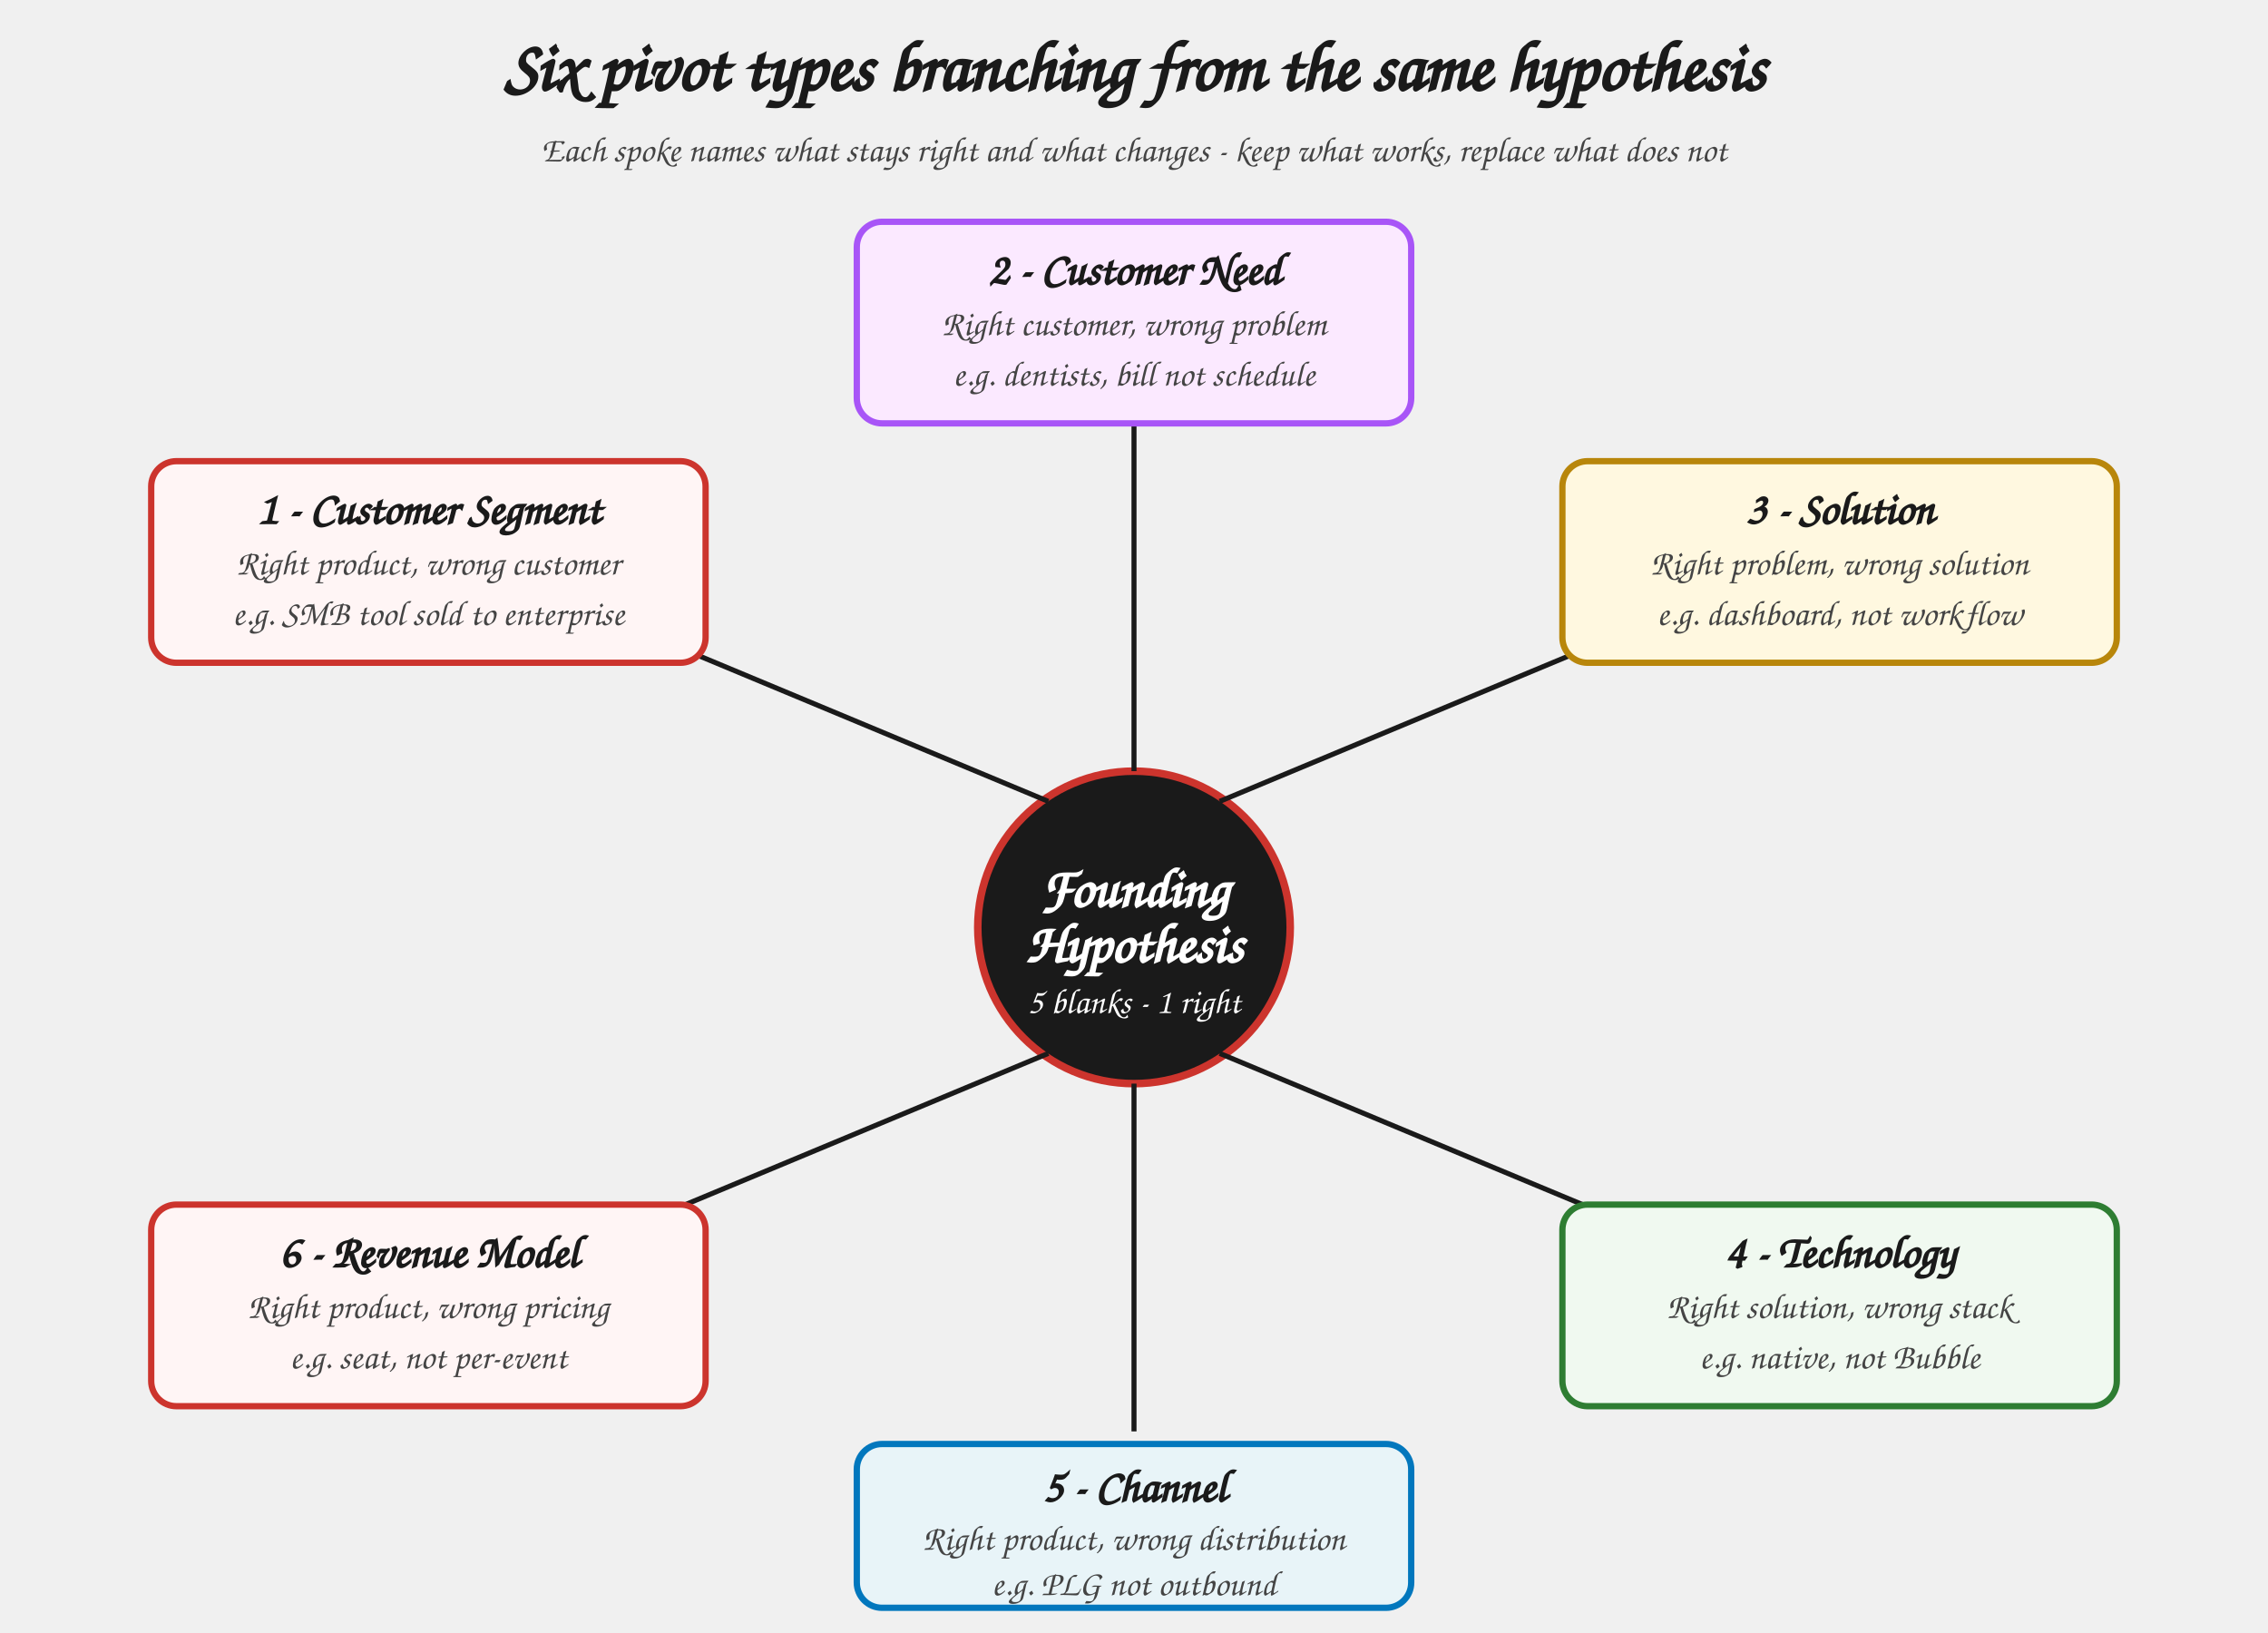
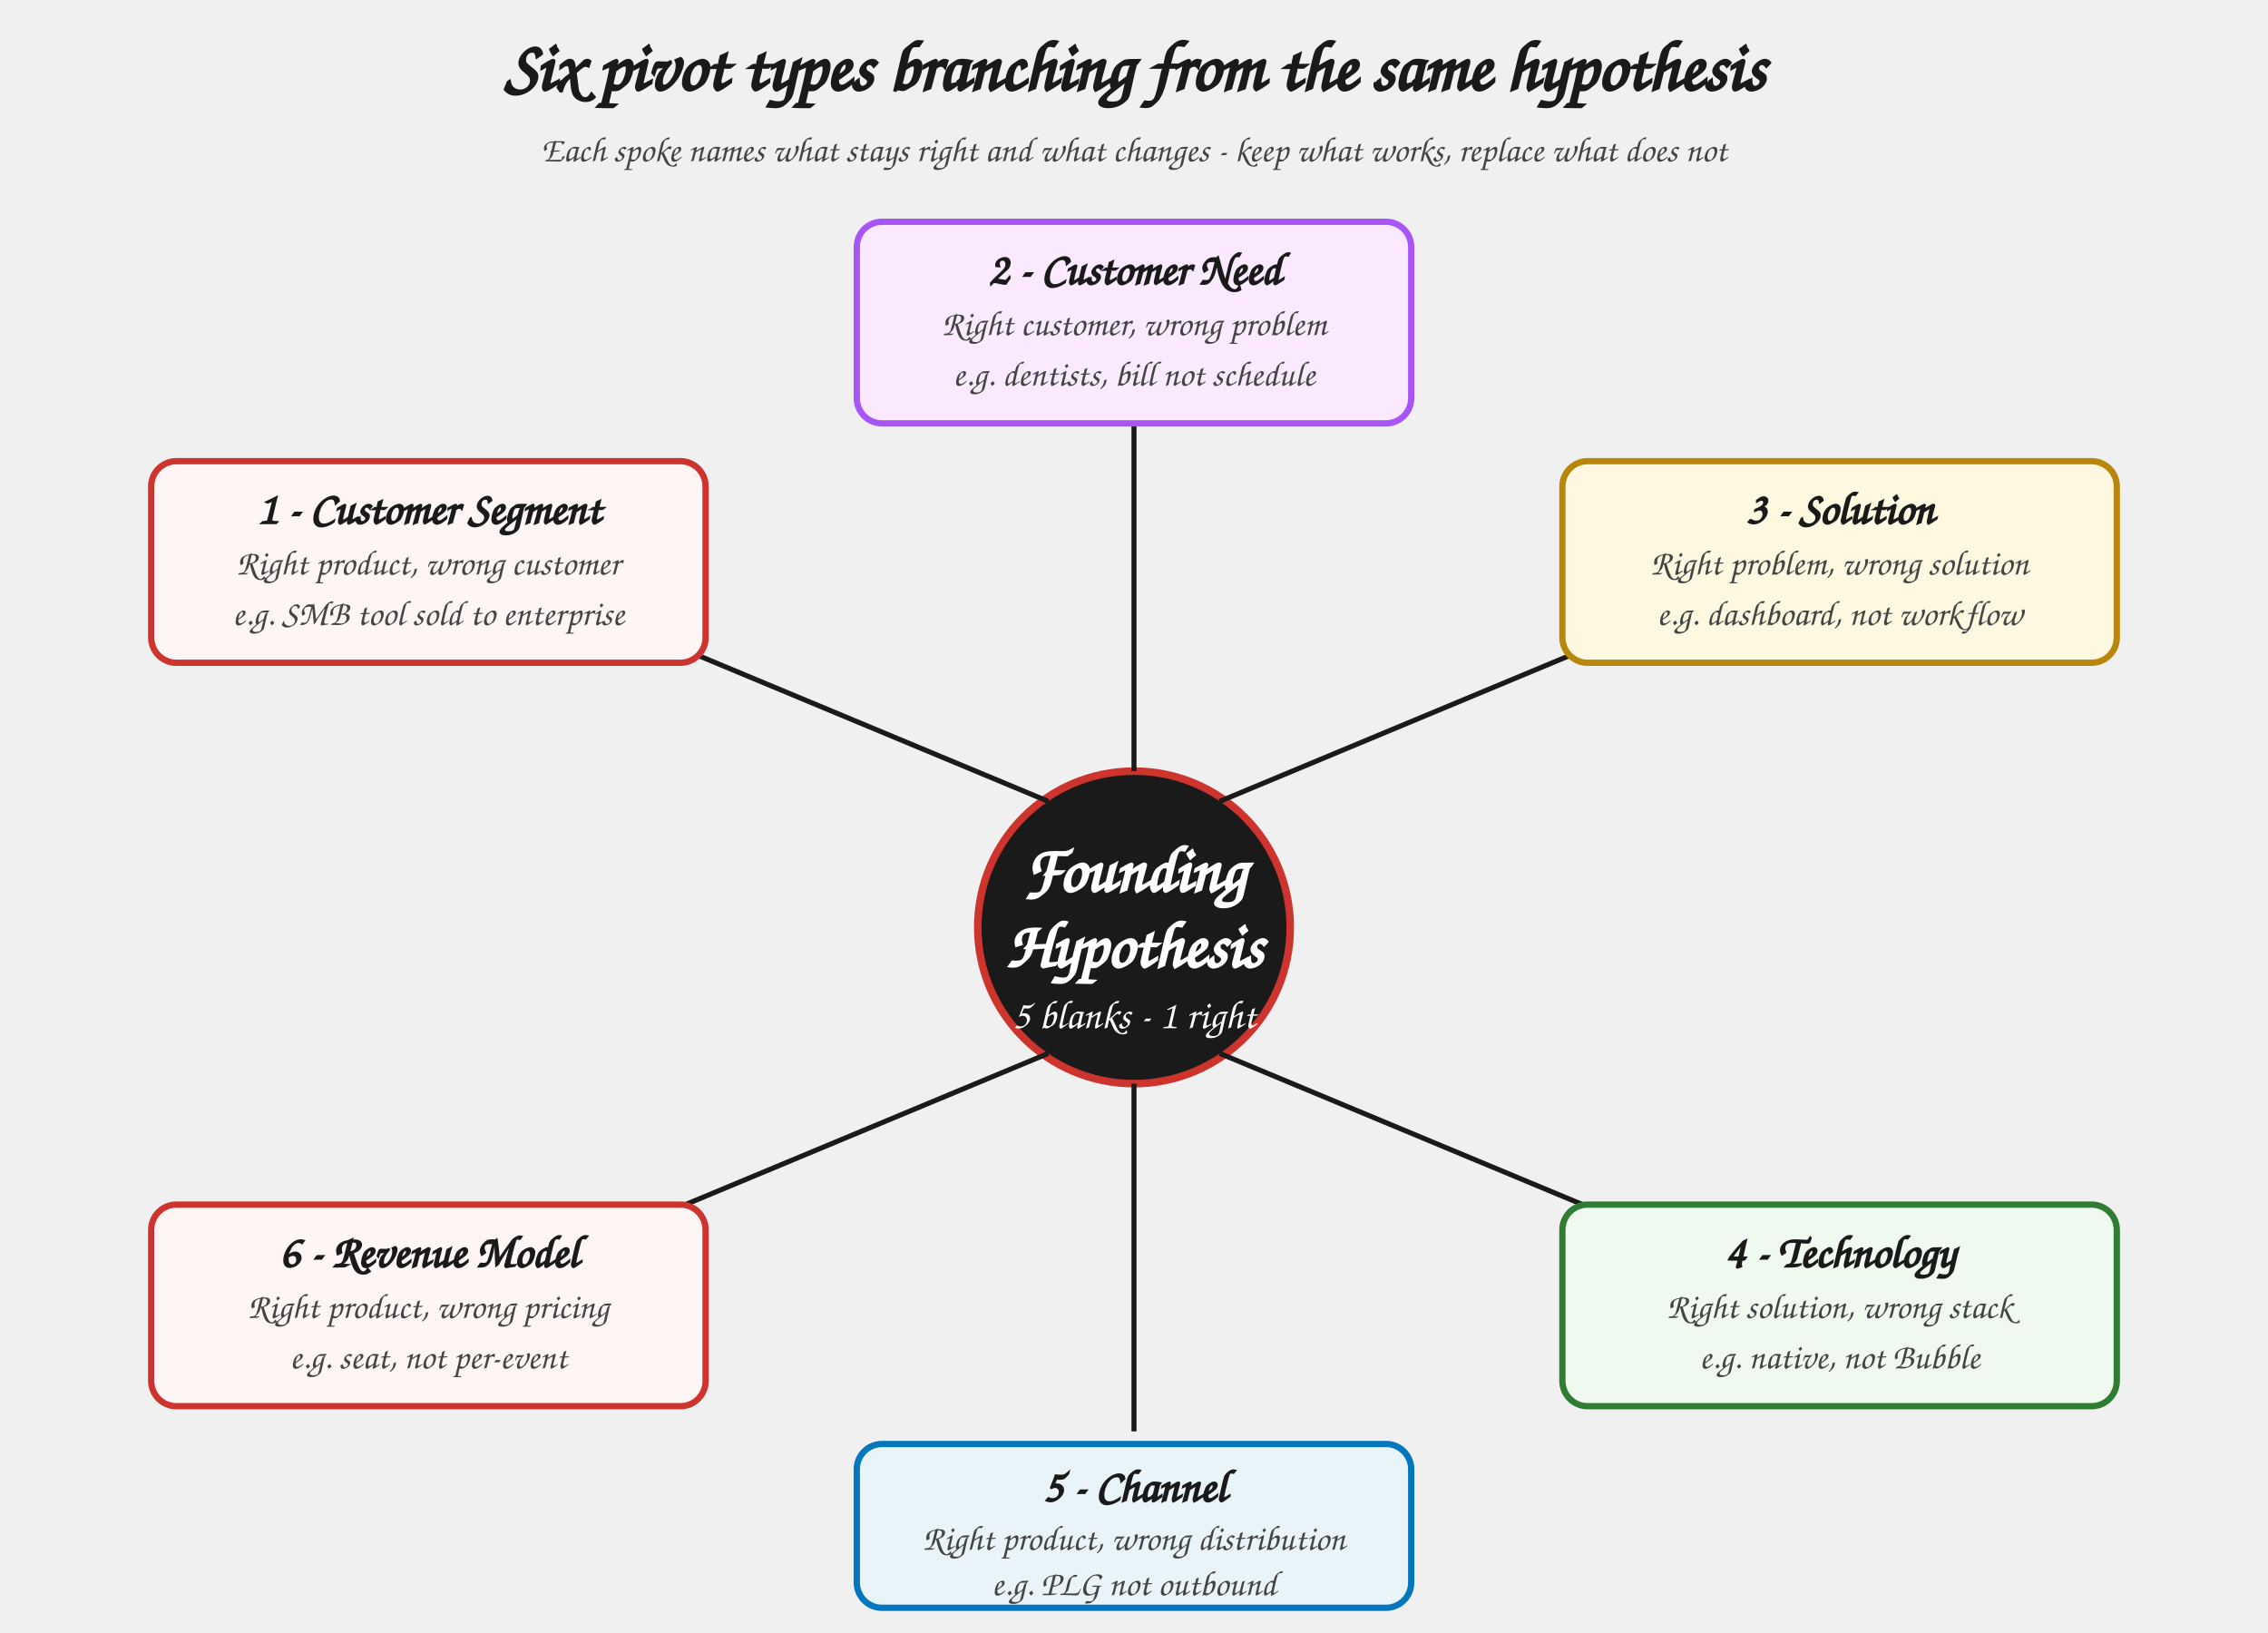
<svg xmlns="http://www.w3.org/2000/svg" viewBox="0 0 900 648" role="img" aria-labelledby="wheel-title">
  <defs>
    <style>
      .heading       { font-family: "Caveat", "Patrick Hand", "Comic Sans MS", cursive; font-size: 28px; fill: #1a1a1a; font-weight: 700; }
      .label         { font-family: "Caveat", "Patrick Hand", "Comic Sans MS", cursive; font-size: 18px; fill: #1a1a1a; font-weight: 700; }
      .sublabel      { font-family: "Caveat", "Patrick Hand", "Comic Sans MS", cursive; font-size: 14px; fill: #444; font-style: italic; }
-       .center        { font-family: "Caveat", "Patrick Hand", "Comic Sans MS", cursive; font-size: 22px; fill: #fff; font-weight: 700; }
-       .center-sub    { font-family: "Caveat", "Patrick Hand", "Comic Sans MS", cursive; font-size: 14px; fill: #fff; font-style: italic; }
+       .center        { font-family: "Caveat", "Patrick Hand", "Comic Sans MS", cursive; font-size: 26px; fill: #fff; font-weight: 700; }
+       .center-sub    { font-family: "Caveat", "Patrick Hand", "Comic Sans MS", cursive; font-size: 16px; fill: #fff; font-style: italic; }
      .spoke         { stroke: #1a1a1a; stroke-width: 2; fill: none; }
      .pivot-1       { fill: #fff5f5; stroke: #cc342d; stroke-width: 2.5; }
      .pivot-2       { fill: #fbe9ff; stroke: #a855f7; stroke-width: 2.5; }
      .pivot-3       { fill: #fff8e0; stroke: #b8860b; stroke-width: 2.5; }
      .pivot-4       { fill: #f0f9f0; stroke: #2e7d32; stroke-width: 2.5; }
      .pivot-5       { fill: #e8f4f8; stroke: #0277bd; stroke-width: 2.5; }
      .pivot-6       { fill: #fff5f5; stroke: #cc342d; stroke-width: 2.5; }
    </style>
  </defs>
  <text x="450" y="36" class="heading" text-anchor="middle">Six pivot types branching from the same hypothesis</text>
  <text x="450" y="64" class="sublabel" text-anchor="middle">Each spoke names what stays right and what changes - keep what works, replace what does not</text>
  <g transform="translate(0,48)">
    <circle cx="450" cy="320" r="62" fill="#1a1a1a" stroke="#cc342d" stroke-width="3" />
-     <text x="450" y="312" class="center" text-anchor="middle">Founding</text>
-     <text x="450" y="334" class="center" text-anchor="middle">Hypothesis</text>
-     <text x="450" y="354" class="center-sub" text-anchor="middle">5 blanks - 1 right</text>
+     <text x="450" y="306" class="center" text-anchor="middle">Founding</text>
+     <text x="450" y="336" class="center" text-anchor="middle">Hypothesis</text>
+     <text x="450" y="360" class="center-sub" text-anchor="middle">5 blanks - 1 right</text>
    <line x1="416" y1="270" x2="200" y2="180" class="spoke" />
    <rect x="60" y="135" width="220" height="80" rx="10" class="pivot-1" />
    <text x="170" y="160" class="label" text-anchor="middle">1 - Customer Segment</text>
    <text x="170" y="180" class="sublabel" text-anchor="middle">Right product, wrong customer</text>
    <text x="170" y="200" class="sublabel" text-anchor="middle">e.g. SMB tool sold to enterprise</text>
    <line x1="450" y1="258" x2="450" y2="120" class="spoke" />
    <rect x="340" y="40" width="220" height="80" rx="10" class="pivot-2" />
    <text x="450" y="65" class="label" text-anchor="middle">2 - Customer Need</text>
    <text x="450" y="85" class="sublabel" text-anchor="middle">Right customer, wrong problem</text>
    <text x="450" y="105" class="sublabel" text-anchor="middle">e.g. dentists, bill not schedule</text>
    <line x1="484" y1="270" x2="700" y2="180" class="spoke" />
    <rect x="620" y="135" width="220" height="80" rx="10" class="pivot-3" />
    <text x="730" y="160" class="label" text-anchor="middle">3 - Solution</text>
    <text x="730" y="180" class="sublabel" text-anchor="middle">Right problem, wrong solution</text>
    <text x="730" y="200" class="sublabel" text-anchor="middle">e.g. dashboard, not workflow</text>
    <line x1="484" y1="370" x2="700" y2="460" class="spoke" />
    <rect x="620" y="430" width="220" height="80" rx="10" class="pivot-4" />
    <text x="730" y="455" class="label" text-anchor="middle">4 - Technology</text>
    <text x="730" y="475" class="sublabel" text-anchor="middle">Right solution, wrong stack</text>
    <text x="730" y="495" class="sublabel" text-anchor="middle">e.g. native, not Bubble</text>
    <line x1="450" y1="382" x2="450" y2="520" class="spoke" />
    <rect x="340" y="525" width="220" height="65" rx="10" class="pivot-5" />
    <text x="450" y="548" class="label" text-anchor="middle">5 - Channel</text>
    <text x="450" y="567" class="sublabel" text-anchor="middle">Right product, wrong distribution</text>
    <text x="450" y="585" class="sublabel" text-anchor="middle">e.g. PLG not outbound</text>
    <line x1="416" y1="370" x2="200" y2="460" class="spoke" />
    <rect x="60" y="430" width="220" height="80" rx="10" class="pivot-6" />
    <text x="170" y="455" class="label" text-anchor="middle">6 - Revenue Model</text>
    <text x="170" y="475" class="sublabel" text-anchor="middle">Right product, wrong pricing</text>
    <text x="170" y="495" class="sublabel" text-anchor="middle">e.g. seat, not per-event</text>
  </g>
</svg>
